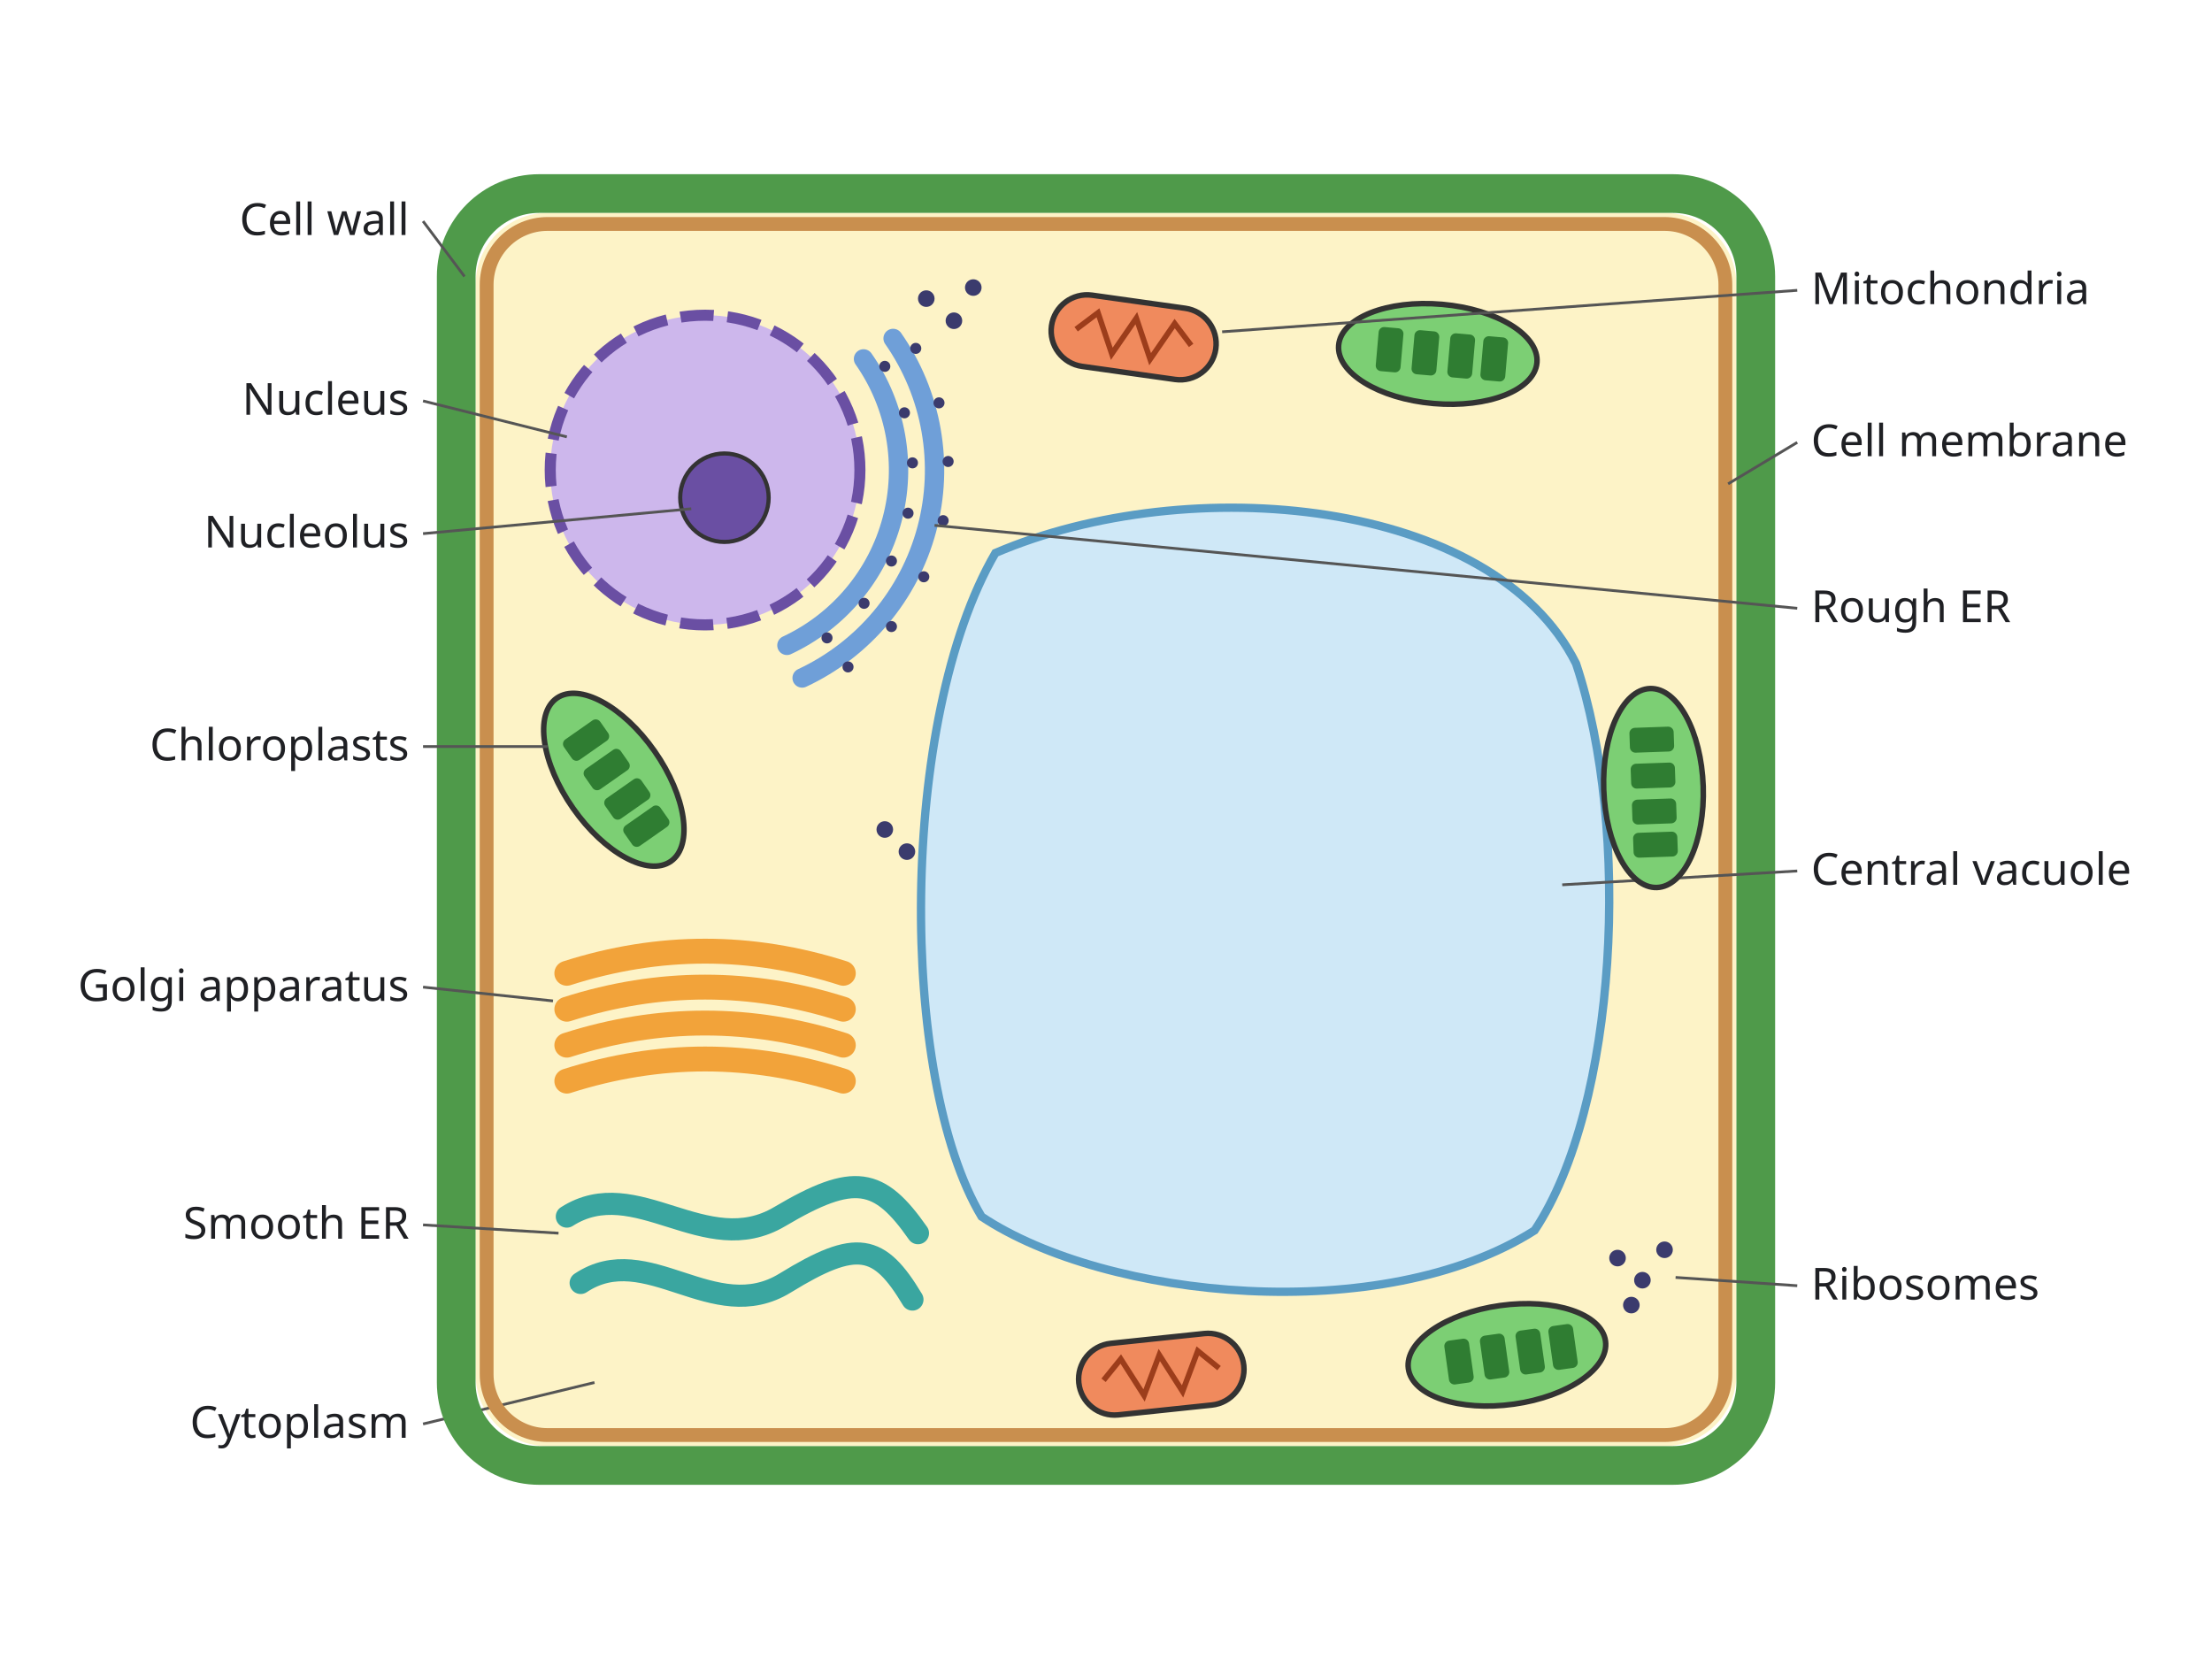
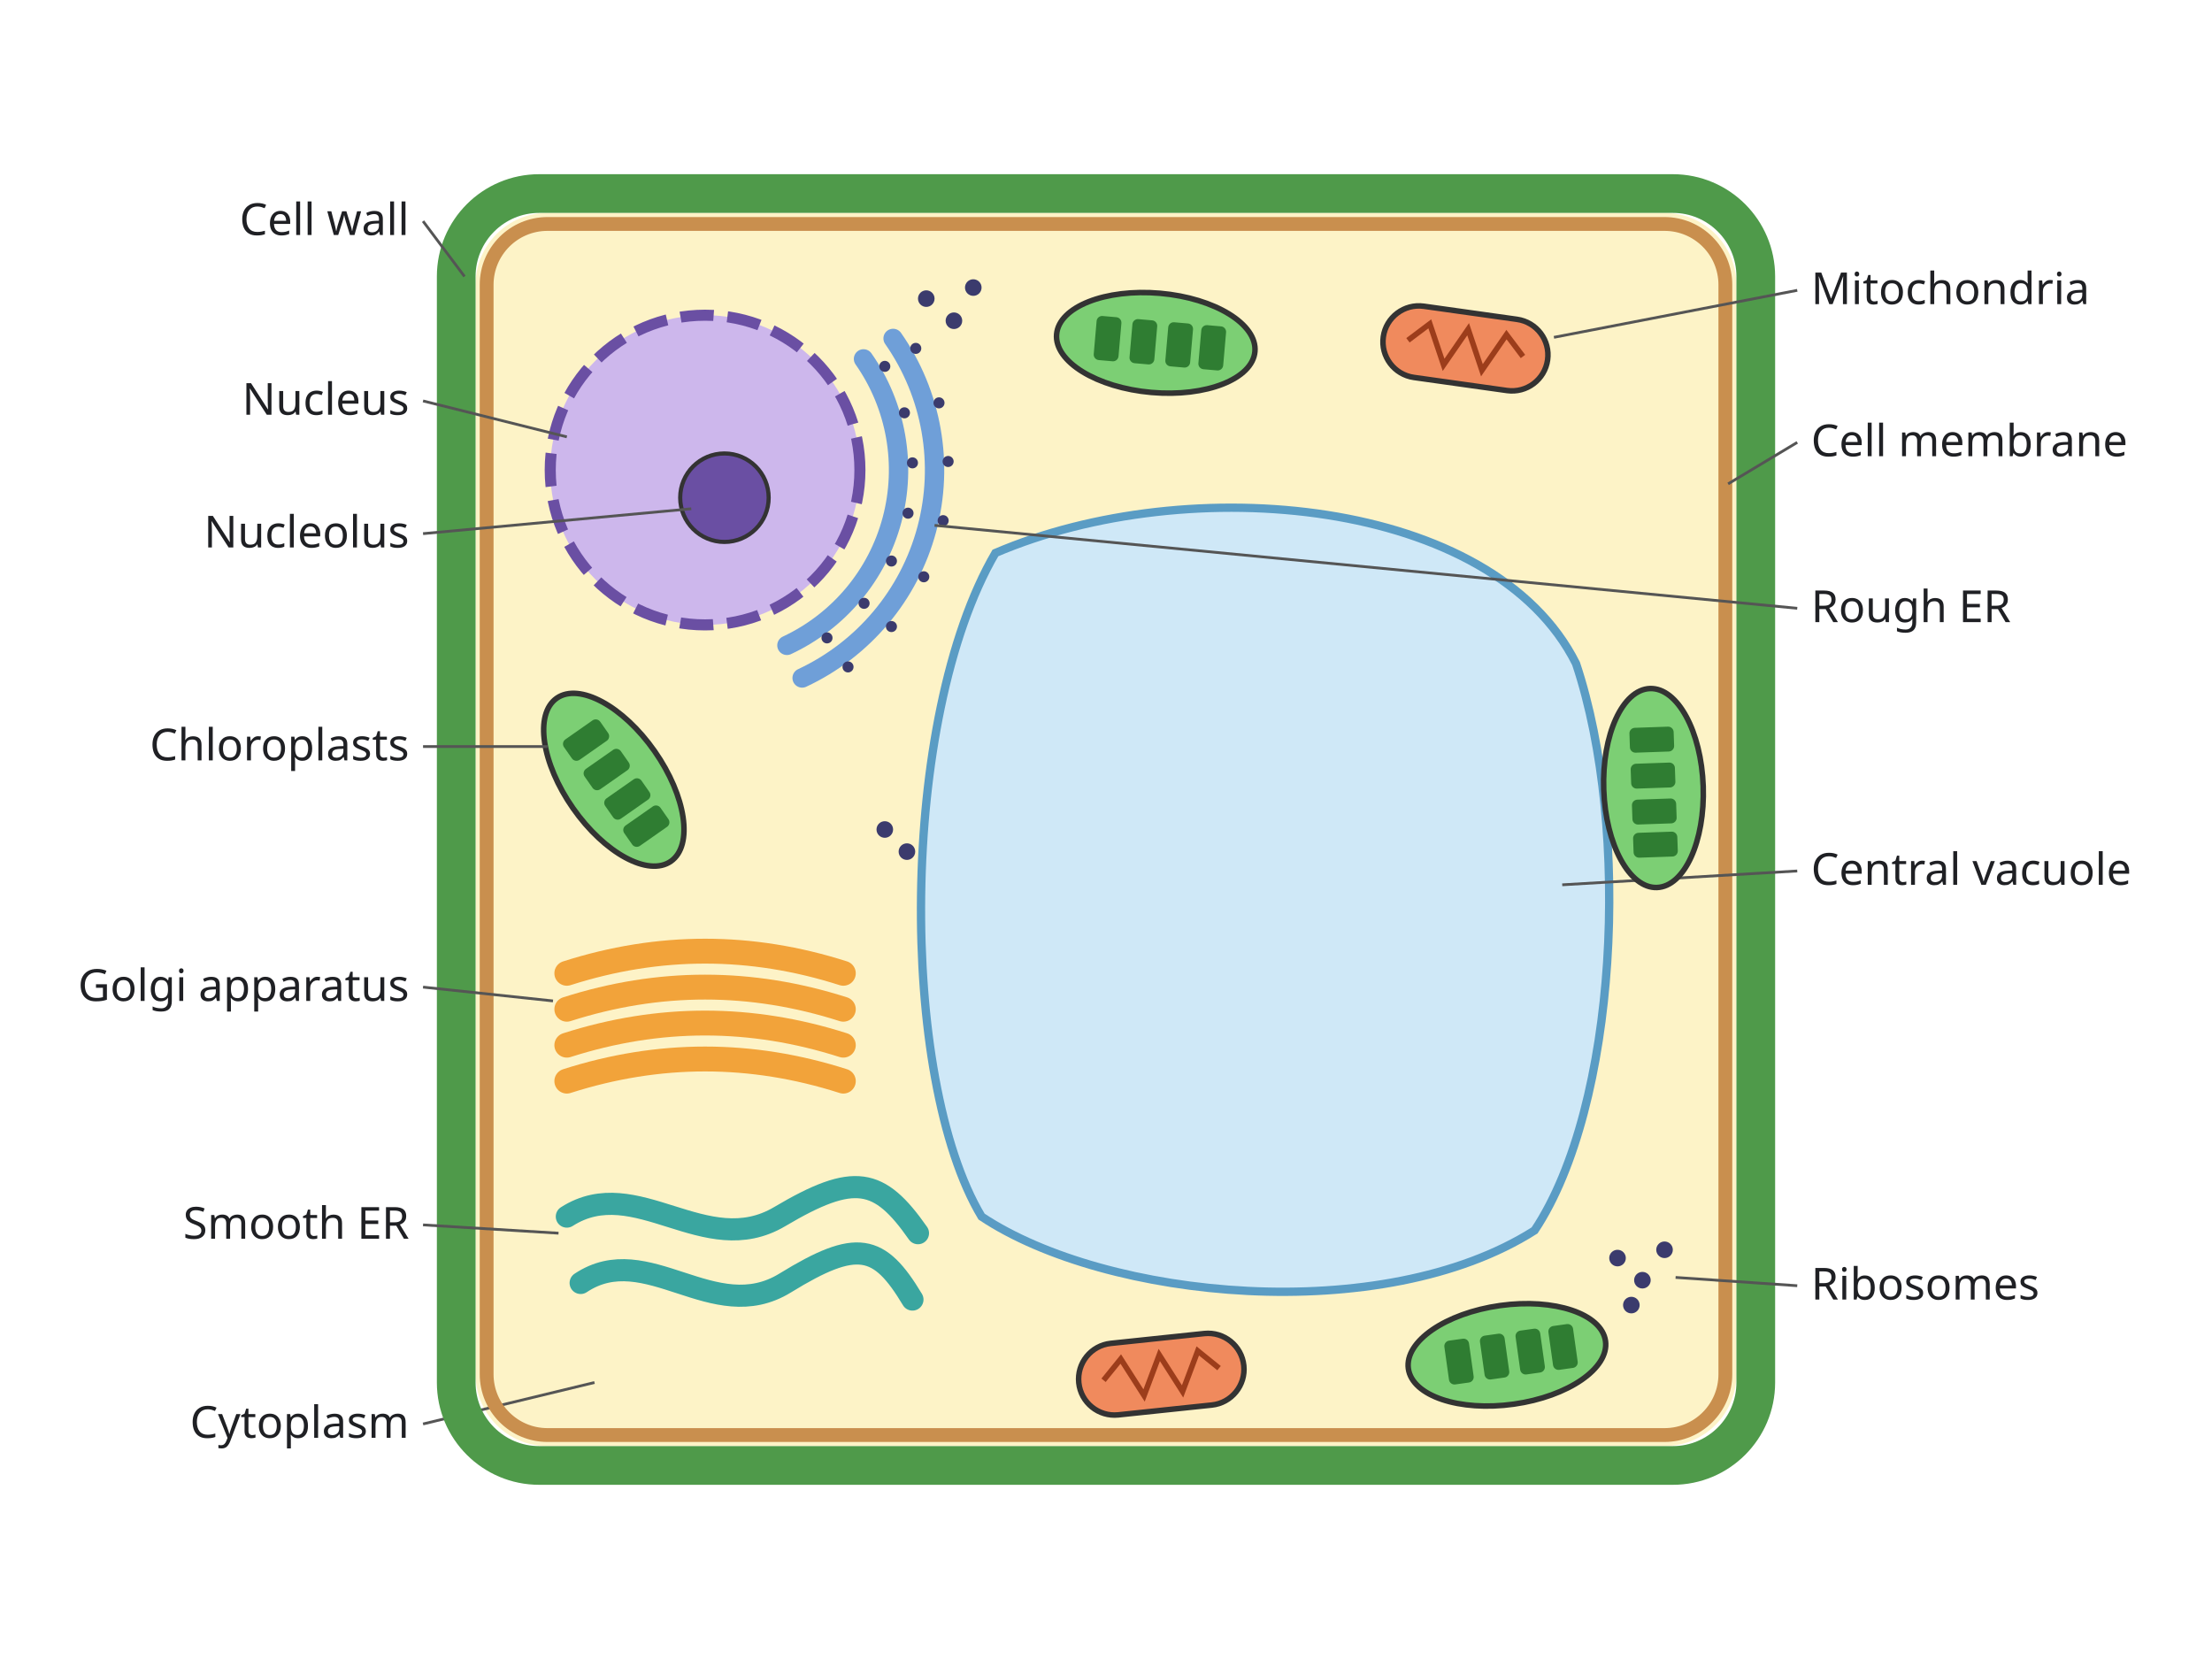
<svg xmlns="http://www.w3.org/2000/svg" viewBox="0 0 800 600" font-family="sans-serif">
  <g data-part="cytoplasm">
    <rect x="172" y="77" width="456" height="446" rx="26" fill="#fdf3c7" />
    <line x1="153" y1="515" x2="215" y2="500" stroke="#555" stroke-width="1" />
    <text x="148" y="520" font-size="16" text-anchor="end" fill="#1f2024">Cytoplasm</text>
  </g>
  <g data-part="cell-wall">
    <rect x="165" y="70" width="470" height="460" rx="30" fill="none" stroke="#4f9a4a" stroke-width="14" />
    <line x1="153" y1="80" x2="168" y2="100" stroke="#555" stroke-width="1" />
    <text x="148" y="85" font-size="16" text-anchor="end" fill="#1f2024">Cell wall</text>
  </g>
  <g data-part="cell-membrane">
    <rect x="176" y="81" width="448" height="438" rx="22" fill="none" stroke="#c98f4e" stroke-width="5" />
    <line x1="650" y1="160" x2="625" y2="175" stroke="#555" stroke-width="1" />
    <text x="655" y="165" font-size="16" text-anchor="start" fill="#1f2024">Cell membrane</text>
  </g>
  <g data-part="central-vacuole">
    <path d="M360,200 C430,170 540,180 570,240 C590,300 585,400 555,445 C500,480 400,470 355,440 C325,390 325,260 360,200 Z" fill="#cfe8f7" stroke="#5a9cc4" stroke-width="3" />
    <line x1="650" y1="315" x2="565" y2="320" stroke="#555" stroke-width="1" />
    <text x="655" y="320" font-size="16" text-anchor="start" fill="#1f2024">Central vacuole</text>
  </g>
  <g data-part="rough-er">
    <path d="M312.3,129.8 A70,70 0 0 1 284.6,233.4" fill="none" stroke="#6f9fd8" stroke-width="7" stroke-linecap="round" />
    <circle cx="320.0" cy="132.5" r="2" fill="#3b3b6d" />
    <circle cx="327.1" cy="149.3" r="2" fill="#3b3b6d" />
    <circle cx="330.0" cy="167.4" r="2" fill="#3b3b6d" />
    <circle cx="328.4" cy="185.6" r="2" fill="#3b3b6d" />
    <circle cx="322.4" cy="202.9" r="2" fill="#3b3b6d" />
    <circle cx="312.5" cy="218.2" r="2" fill="#3b3b6d" />
    <circle cx="299.1" cy="230.7" r="2" fill="#3b3b6d" />
    <path d="M323.0,122.4 A83,83 0 0 1 290.1,245.2" fill="none" stroke="#6f9fd8" stroke-width="7" stroke-linecap="round" />
    <circle cx="331.2" cy="126.0" r="2" fill="#3b3b6d" />
    <circle cx="339.6" cy="145.7" r="2" fill="#3b3b6d" />
    <circle cx="342.9" cy="166.9" r="2" fill="#3b3b6d" />
    <circle cx="341.1" cy="188.3" r="2" fill="#3b3b6d" />
    <circle cx="334.1" cy="208.6" r="2" fill="#3b3b6d" />
    <circle cx="322.4" cy="226.6" r="2" fill="#3b3b6d" />
    <circle cx="306.7" cy="241.2" r="2" fill="#3b3b6d" />
    <line x1="650" y1="220" x2="338" y2="190" stroke="#555" stroke-width="1" />
    <text x="655" y="225" font-size="16" text-anchor="start" fill="#1f2024">Rough ER</text>
  </g>
  <g data-part="nucleus">
    <circle cx="255" cy="170" r="56" fill="#cdb7ec" stroke="#6a4fa3" stroke-width="4" stroke-dasharray="12 5" />
    <line x1="153" y1="145" x2="205" y2="158" stroke="#555" stroke-width="1" />
    <text x="148" y="150" font-size="16" text-anchor="end" fill="#1f2024">Nucleus</text>
  </g>
  <g data-part="nucleolus">
    <circle cx="262" cy="180" r="16" fill="#6a4fa3" stroke="#333" stroke-width="1.5" />
    <line x1="153" y1="193" x2="250" y2="184" stroke="#555" stroke-width="1" />
    <text x="148" y="198" font-size="16" text-anchor="end" fill="#1f2024">Nucleolus</text>
  </g>
  <g data-part="chloroplasts">
    <g transform="translate(222,282) rotate(55)">
      <ellipse rx="36" ry="18" fill="#7ccf74" stroke="#333" stroke-width="2" />
      <rect x="-22" y="-8" width="9" height="16" rx="2" fill="#2f7d32" />
      <rect x="-9" y="-8" width="9" height="16" rx="2" fill="#2f7d32" />
      <rect x="4" y="-8" width="9" height="16" rx="2" fill="#2f7d32" />
      <rect x="16" y="-8" width="9" height="16" rx="2" fill="#2f7d32" />
    </g>
    <line x1="153" y1="270" x2="198" y2="270" stroke="#555" stroke-width="1" />
    <text x="148" y="275" font-size="16" text-anchor="end" fill="#1f2024">Chloroplasts</text>
  </g>
  <g data-part="chloroplasts">
-     <g transform="translate(520,128) rotate(5)">
+     <g transform="translate(418,124) rotate(5)">
      <ellipse rx="36" ry="18" fill="#7ccf74" stroke="#333" stroke-width="2" />
      <rect x="-22" y="-8" width="9" height="16" rx="2" fill="#2f7d32" />
      <rect x="-9" y="-8" width="9" height="16" rx="2" fill="#2f7d32" />
      <rect x="4" y="-8" width="9" height="16" rx="2" fill="#2f7d32" />
      <rect x="16" y="-8" width="9" height="16" rx="2" fill="#2f7d32" />
    </g>
  </g>
  <g data-part="chloroplasts">
    <g transform="translate(598,285) rotate(88)">
      <ellipse rx="36" ry="18" fill="#7ccf74" stroke="#333" stroke-width="2" />
      <rect x="-22" y="-8" width="9" height="16" rx="2" fill="#2f7d32" />
      <rect x="-9" y="-8" width="9" height="16" rx="2" fill="#2f7d32" />
      <rect x="4" y="-8" width="9" height="16" rx="2" fill="#2f7d32" />
      <rect x="16" y="-8" width="9" height="16" rx="2" fill="#2f7d32" />
    </g>
  </g>
  <g data-part="chloroplasts">
    <g transform="translate(545,490) rotate(-8)">
      <ellipse rx="36" ry="18" fill="#7ccf74" stroke="#333" stroke-width="2" />
      <rect x="-22" y="-8" width="9" height="16" rx="2" fill="#2f7d32" />
      <rect x="-9" y="-8" width="9" height="16" rx="2" fill="#2f7d32" />
      <rect x="4" y="-8" width="9" height="16" rx="2" fill="#2f7d32" />
      <rect x="16" y="-8" width="9" height="16" rx="2" fill="#2f7d32" />
    </g>
  </g>
  <g data-part="golgi">
    <path d="M205,352 Q255,336 305,352" fill="none" stroke="#f2a33a" stroke-width="9" stroke-linecap="round" />
    <path d="M205,365 Q255,349 305,365" fill="none" stroke="#f2a33a" stroke-width="9" stroke-linecap="round" />
    <path d="M205,378 Q255,362 305,378" fill="none" stroke="#f2a33a" stroke-width="9" stroke-linecap="round" />
    <path d="M205,391 Q255,375 305,391" fill="none" stroke="#f2a33a" stroke-width="9" stroke-linecap="round" />
    <line x1="153" y1="357" x2="200" y2="362" stroke="#555" stroke-width="1" />
    <text x="148" y="362" font-size="16" text-anchor="end" fill="#1f2024">Golgi apparatus</text>
  </g>
  <g data-part="smooth-er">
    <path d="M205,440 C230,424 255,456 282,440 S318,426 332,446" fill="none" stroke="#3aa6a0" stroke-width="8" stroke-linecap="round" />
    <path d="M210,464 C234,448 258,480 284,464 S318,450 330,470" fill="none" stroke="#3aa6a0" stroke-width="8" stroke-linecap="round" />
    <line x1="153" y1="443" x2="202" y2="446" stroke="#555" stroke-width="1" />
    <text x="148" y="448" font-size="16" text-anchor="end" fill="#1f2024">Smooth ER</text>
  </g>
  <g data-part="mitochondria">
-     <g transform="translate(410,122) rotate(8)">
+     <g transform="translate(530,126) rotate(8)">
      <rect x="-30" y="-13" width="60" height="26" rx="13" fill="#f08a5d" stroke="#333" stroke-width="2" />
      <polyline points="-21,0 -14,-7 -7,7 0,-7 7,7 14,-7 21,0" fill="none" stroke="#9c3d1b" stroke-width="2" />
    </g>
-     <line x1="650" y1="105" x2="442" y2="120" stroke="#555" stroke-width="1" />
+     <line x1="650" y1="105" x2="562" y2="122" stroke="#555" stroke-width="1" />
    <text x="655" y="110" font-size="16" text-anchor="start" fill="#1f2024">Mitochondria</text>
  </g>
  <g data-part="mitochondria">
    <g transform="translate(420,497) rotate(-6)">
      <rect x="-30" y="-13" width="60" height="26" rx="13" fill="#f08a5d" stroke="#333" stroke-width="2" />
      <polyline points="-21,0 -14,-7 -7,7 0,-7 7,7 14,-7 21,0" fill="none" stroke="#9c3d1b" stroke-width="2" />
    </g>
  </g>
  <g data-part="ribosomes">
    <circle cx="585" cy="455" r="3" fill="#3b3b6d" />
    <circle cx="594" cy="463" r="3" fill="#3b3b6d" />
    <circle cx="602" cy="452" r="3" fill="#3b3b6d" />
    <circle cx="590" cy="472" r="3" fill="#3b3b6d" />
    <circle cx="335" cy="108" r="3" fill="#3b3b6d" />
    <circle cx="345" cy="116" r="3" fill="#3b3b6d" />
    <circle cx="352" cy="104" r="3" fill="#3b3b6d" />
    <circle cx="320" cy="300" r="3" fill="#3b3b6d" />
    <circle cx="328" cy="308" r="3" fill="#3b3b6d" />
    <line x1="650" y1="465" x2="606" y2="462" stroke="#555" stroke-width="1" />
    <text x="655" y="470" font-size="16" text-anchor="start" fill="#1f2024">Ribosomes</text>
  </g>
</svg>
